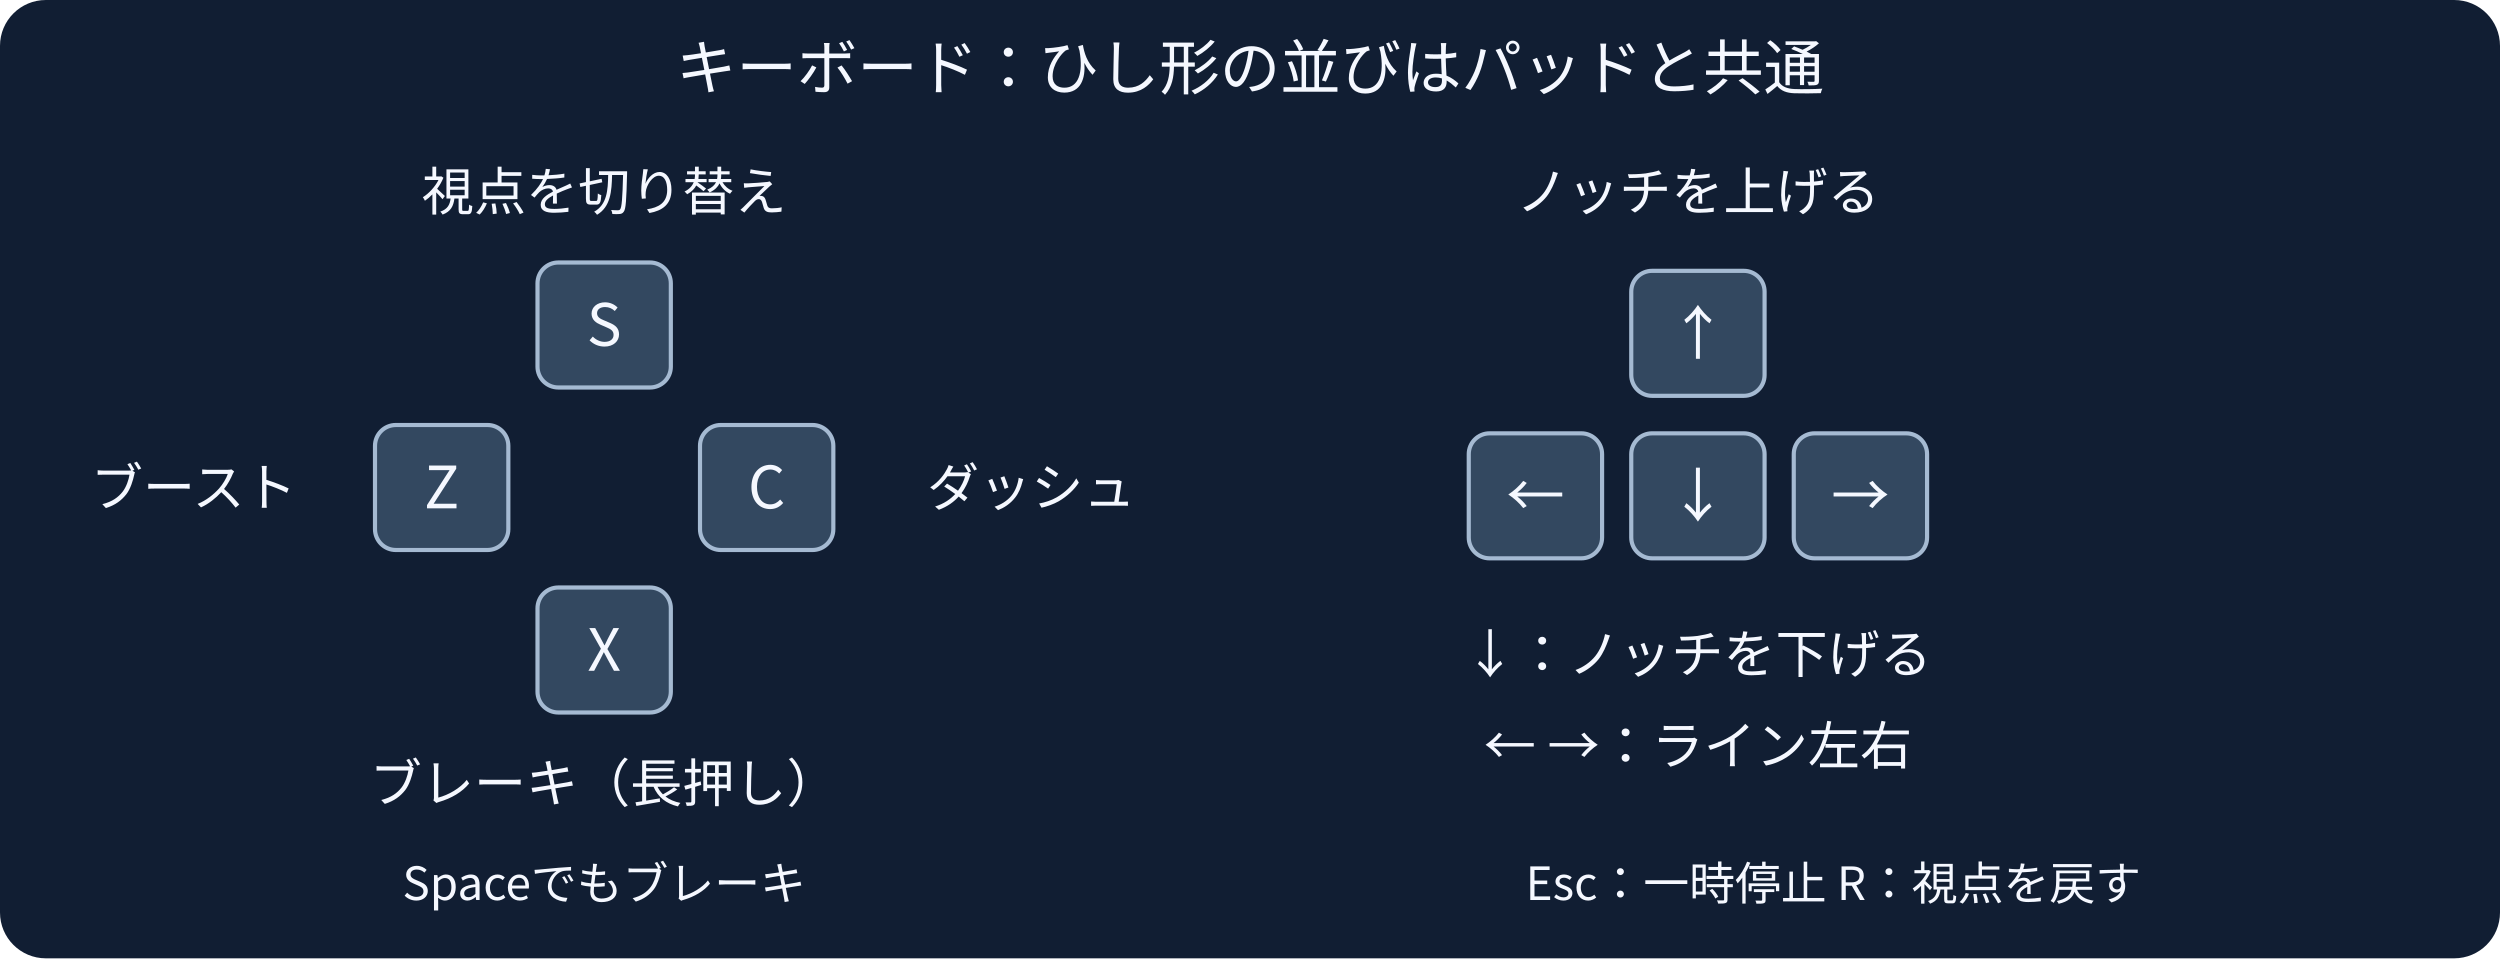
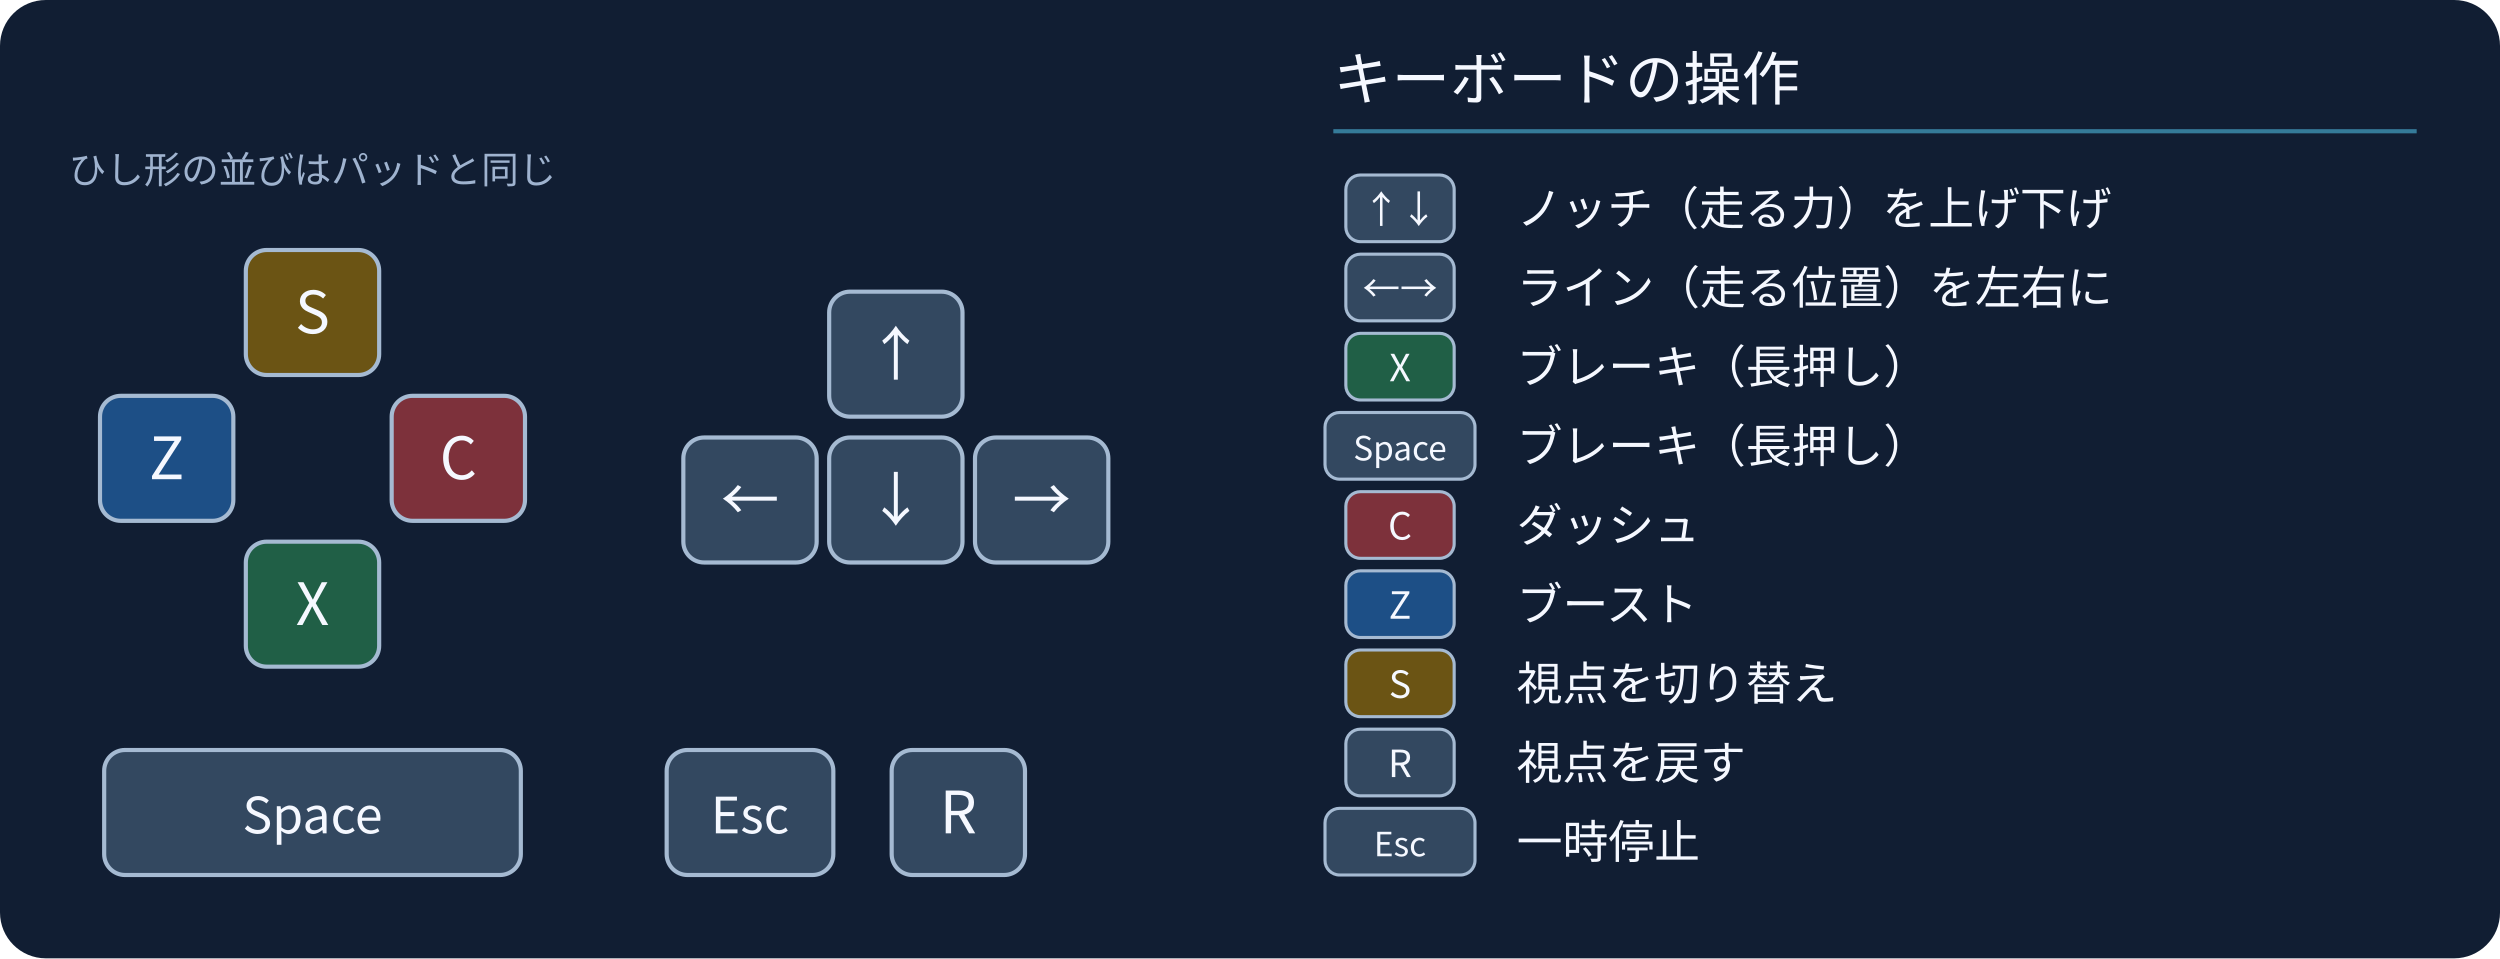
<svg xmlns="http://www.w3.org/2000/svg" width="1200" height="460" viewBox="0 0 1200 460">
  <rect width="1200" height="460" rx="22" fill="#111e33" />
-   <g font-family="Noto Sans CJK JP,Noto Sans JP,sans-serif" fill="#f5f8ff" text-anchor="middle">
-     <text x="600" y="43" font-size="29">キーボード：ひし形の並びはパッドと共通</text>
-     <rect x="258" y="126" width="64" height="60" rx="10" fill="#334860" stroke="#a5bad2" stroke-width="2" />
-     <text x="290" y="166" font-size="28">S</text>
-     <text x="290" y="101" font-size="25">視点を切り替え</text>
-     <rect x="180" y="204" width="64" height="60" rx="10" fill="#334860" stroke="#a5bad2" stroke-width="2" />
-     <text x="212" y="244" font-size="28">Z</text>
-     <text x="93" y="243" font-size="25">ブースト</text>
-     <rect x="336" y="204" width="64" height="60" rx="10" fill="#334860" stroke="#a5bad2" stroke-width="2" />
-     <text x="368" y="244" font-size="28">C</text>
-     <text x="495" y="243" font-size="25">ダッシュ</text>
-     <rect x="258" y="282" width="64" height="60" rx="10" fill="#334860" stroke="#a5bad2" stroke-width="2" />
-     <text x="290" y="322" font-size="28">X</text>
-     <text x="290" y="385" font-size="25">ブレーキ（長押し）</text>
-     <rect x="783" y="130" width="64" height="60" rx="10" fill="#334860" stroke="#a5bad2" stroke-width="2" />
-     <text x="815" y="170" font-size="28">↑</text>
-     <rect x="705" y="208" width="64" height="60" rx="10" fill="#334860" stroke="#a5bad2" stroke-width="2" />
-     <text x="737" y="248" font-size="28">←</text>
-     <rect x="783" y="208" width="64" height="60" rx="10" fill="#334860" stroke="#a5bad2" stroke-width="2" />
-     <text x="815" y="248" font-size="28">↓</text>
-     <rect x="861" y="208" width="64" height="60" rx="10" fill="#334860" stroke="#a5bad2" stroke-width="2" />
-     <text x="893" y="248" font-size="28">→</text>
-     <text x="815" y="101" font-size="25">ノッチを上げる</text>
-     <text x="815" y="323" font-size="25">↓：ノッチを下げる</text>
-     <text x="815" y="367" font-size="25">← →：ライン左右</text>
-     <text x="290" y="432" font-size="22">Spaceでもブレーキ</text>
-     <text x="880" y="432" font-size="22">Esc：一時停止   R：視点を戻す</text>
+   <g font-family="Noto Sans CJK JP,Noto Sans JP,sans-serif" fill="#f5f8ff">
+     <rect x="118.0" y="120" width="64" height="60" rx="10" fill="#6b5414" stroke="#a5bad2" stroke-width="2" />
+     <text x="150" y="160" font-size="28" text-anchor="middle">S</text>
+     <rect x="48.0" y="190" width="64" height="60" rx="10" fill="#1d4f86" stroke="#a5bad2" stroke-width="2" />
+     <text x="80" y="230" font-size="28" text-anchor="middle">Z</text>
+     <rect x="188.0" y="190" width="64" height="60" rx="10" fill="#7d313b" stroke="#a5bad2" stroke-width="2" />
+     <text x="220" y="230" font-size="28" text-anchor="middle">C</text>
+     <rect x="118.0" y="260" width="64" height="60" rx="10" fill="#205f46" stroke="#a5bad2" stroke-width="2" />
+     <text x="150" y="300" font-size="28" text-anchor="middle">X</text>
+     <rect x="398.0" y="140" width="64" height="60" rx="10" fill="#334860" stroke="#a5bad2" stroke-width="2" />
+     <text x="430" y="180" font-size="28" text-anchor="middle">↑</text>
+     <rect x="328.0" y="210" width="64" height="60" rx="10" fill="#334860" stroke="#a5bad2" stroke-width="2" />
+     <text x="360" y="250" font-size="28" text-anchor="middle">←</text>
+     <rect x="398.0" y="210" width="64" height="60" rx="10" fill="#334860" stroke="#a5bad2" stroke-width="2" />
+     <text x="430" y="250" font-size="28" text-anchor="middle">↓</text>
+     <rect x="468.0" y="210" width="64" height="60" rx="10" fill="#334860" stroke="#a5bad2" stroke-width="2" />
+     <text x="500" y="250" font-size="28" text-anchor="middle">→</text>
+     <rect x="50.0" y="360" width="200" height="60" rx="10" fill="#334860" stroke="#a5bad2" stroke-width="2" />
+     <text x="150" y="400" font-size="24" text-anchor="middle">Space</text>
+     <rect x="320.0" y="360" width="80" height="60" rx="10" fill="#334860" stroke="#a5bad2" stroke-width="2" />
+     <text x="360" y="400" font-size="24" text-anchor="middle">Esc</text>
+     <rect x="428.0" y="360" width="64" height="60" rx="10" fill="#334860" stroke="#a5bad2" stroke-width="2" />
+     <text x="460" y="400" font-size="28" text-anchor="middle">R</text>
+     <text x="150" y="88" font-size="18" text-anchor="middle" fill="#9fb3cf">ひし形の並びはパッドと同じ</text>
+     <text x="640" y="48" font-size="28">キーボードの操作</text>
+     <rect x="640" y="62" width="520" height="2" fill="#5ad8ff" opacity="0.5" />
+     <rect x="646.0" y="84" width="52" height="32" rx="7" fill="#334860" stroke="#a5bad2" stroke-width="1.5" />
+     <text x="672" y="107" font-size="18" text-anchor="middle">↑↓</text>
+     <text x="728" y="108" font-size="22">ノッチ（走る力）を上げ下げ</text>
+     <rect x="646.0" y="122" width="52" height="32" rx="7" fill="#334860" stroke="#a5bad2" stroke-width="1.5" />
+     <text x="672" y="145" font-size="18" text-anchor="middle">←→</text>
+     <text x="728" y="146" font-size="22">ライン（走る位置）を左右に</text>
+     <rect x="646.0" y="160" width="52" height="32" rx="7" fill="#205f46" stroke="#a5bad2" stroke-width="1.5" />
+     <text x="672" y="183" font-size="18" text-anchor="middle">X</text>
+     <text x="728" y="184" font-size="22">ブレーキ（長押し）</text>
+     <rect x="636.0" y="198" width="72" height="32" rx="7" fill="#334860" stroke="#a5bad2" stroke-width="1.5" />
+     <text x="672" y="221" font-size="16" text-anchor="middle">Space</text>
+     <text x="728" y="222" font-size="22">ブレーキ（長押し）</text>
+     <rect x="646.0" y="236" width="52" height="32" rx="7" fill="#7d313b" stroke="#a5bad2" stroke-width="1.5" />
+     <text x="672" y="259" font-size="18" text-anchor="middle">C</text>
+     <text x="728" y="260" font-size="22">ダッシュ</text>
+     <rect x="646.0" y="274" width="52" height="32" rx="7" fill="#1d4f86" stroke="#a5bad2" stroke-width="1.5" />
+     <text x="672" y="297" font-size="18" text-anchor="middle">Z</text>
+     <text x="728" y="298" font-size="22">ブースト</text>
+     <rect x="646.0" y="312" width="52" height="32" rx="7" fill="#6b5414" stroke="#a5bad2" stroke-width="1.5" />
+     <text x="672" y="335" font-size="18" text-anchor="middle">S</text>
+     <text x="728" y="336" font-size="22">視点を切り替え</text>
+     <rect x="646.0" y="350" width="52" height="32" rx="7" fill="#334860" stroke="#a5bad2" stroke-width="1.5" />
+     <text x="672" y="373" font-size="18" text-anchor="middle">R</text>
+     <text x="728" y="374" font-size="22">視点を戻す</text>
+     <rect x="636.0" y="388" width="72" height="32" rx="7" fill="#334860" stroke="#a5bad2" stroke-width="1.5" />
+     <text x="672" y="411" font-size="16" text-anchor="middle">Esc</text>
+     <text x="728" y="412" font-size="22">一時停止</text>
  </g>
</svg>
